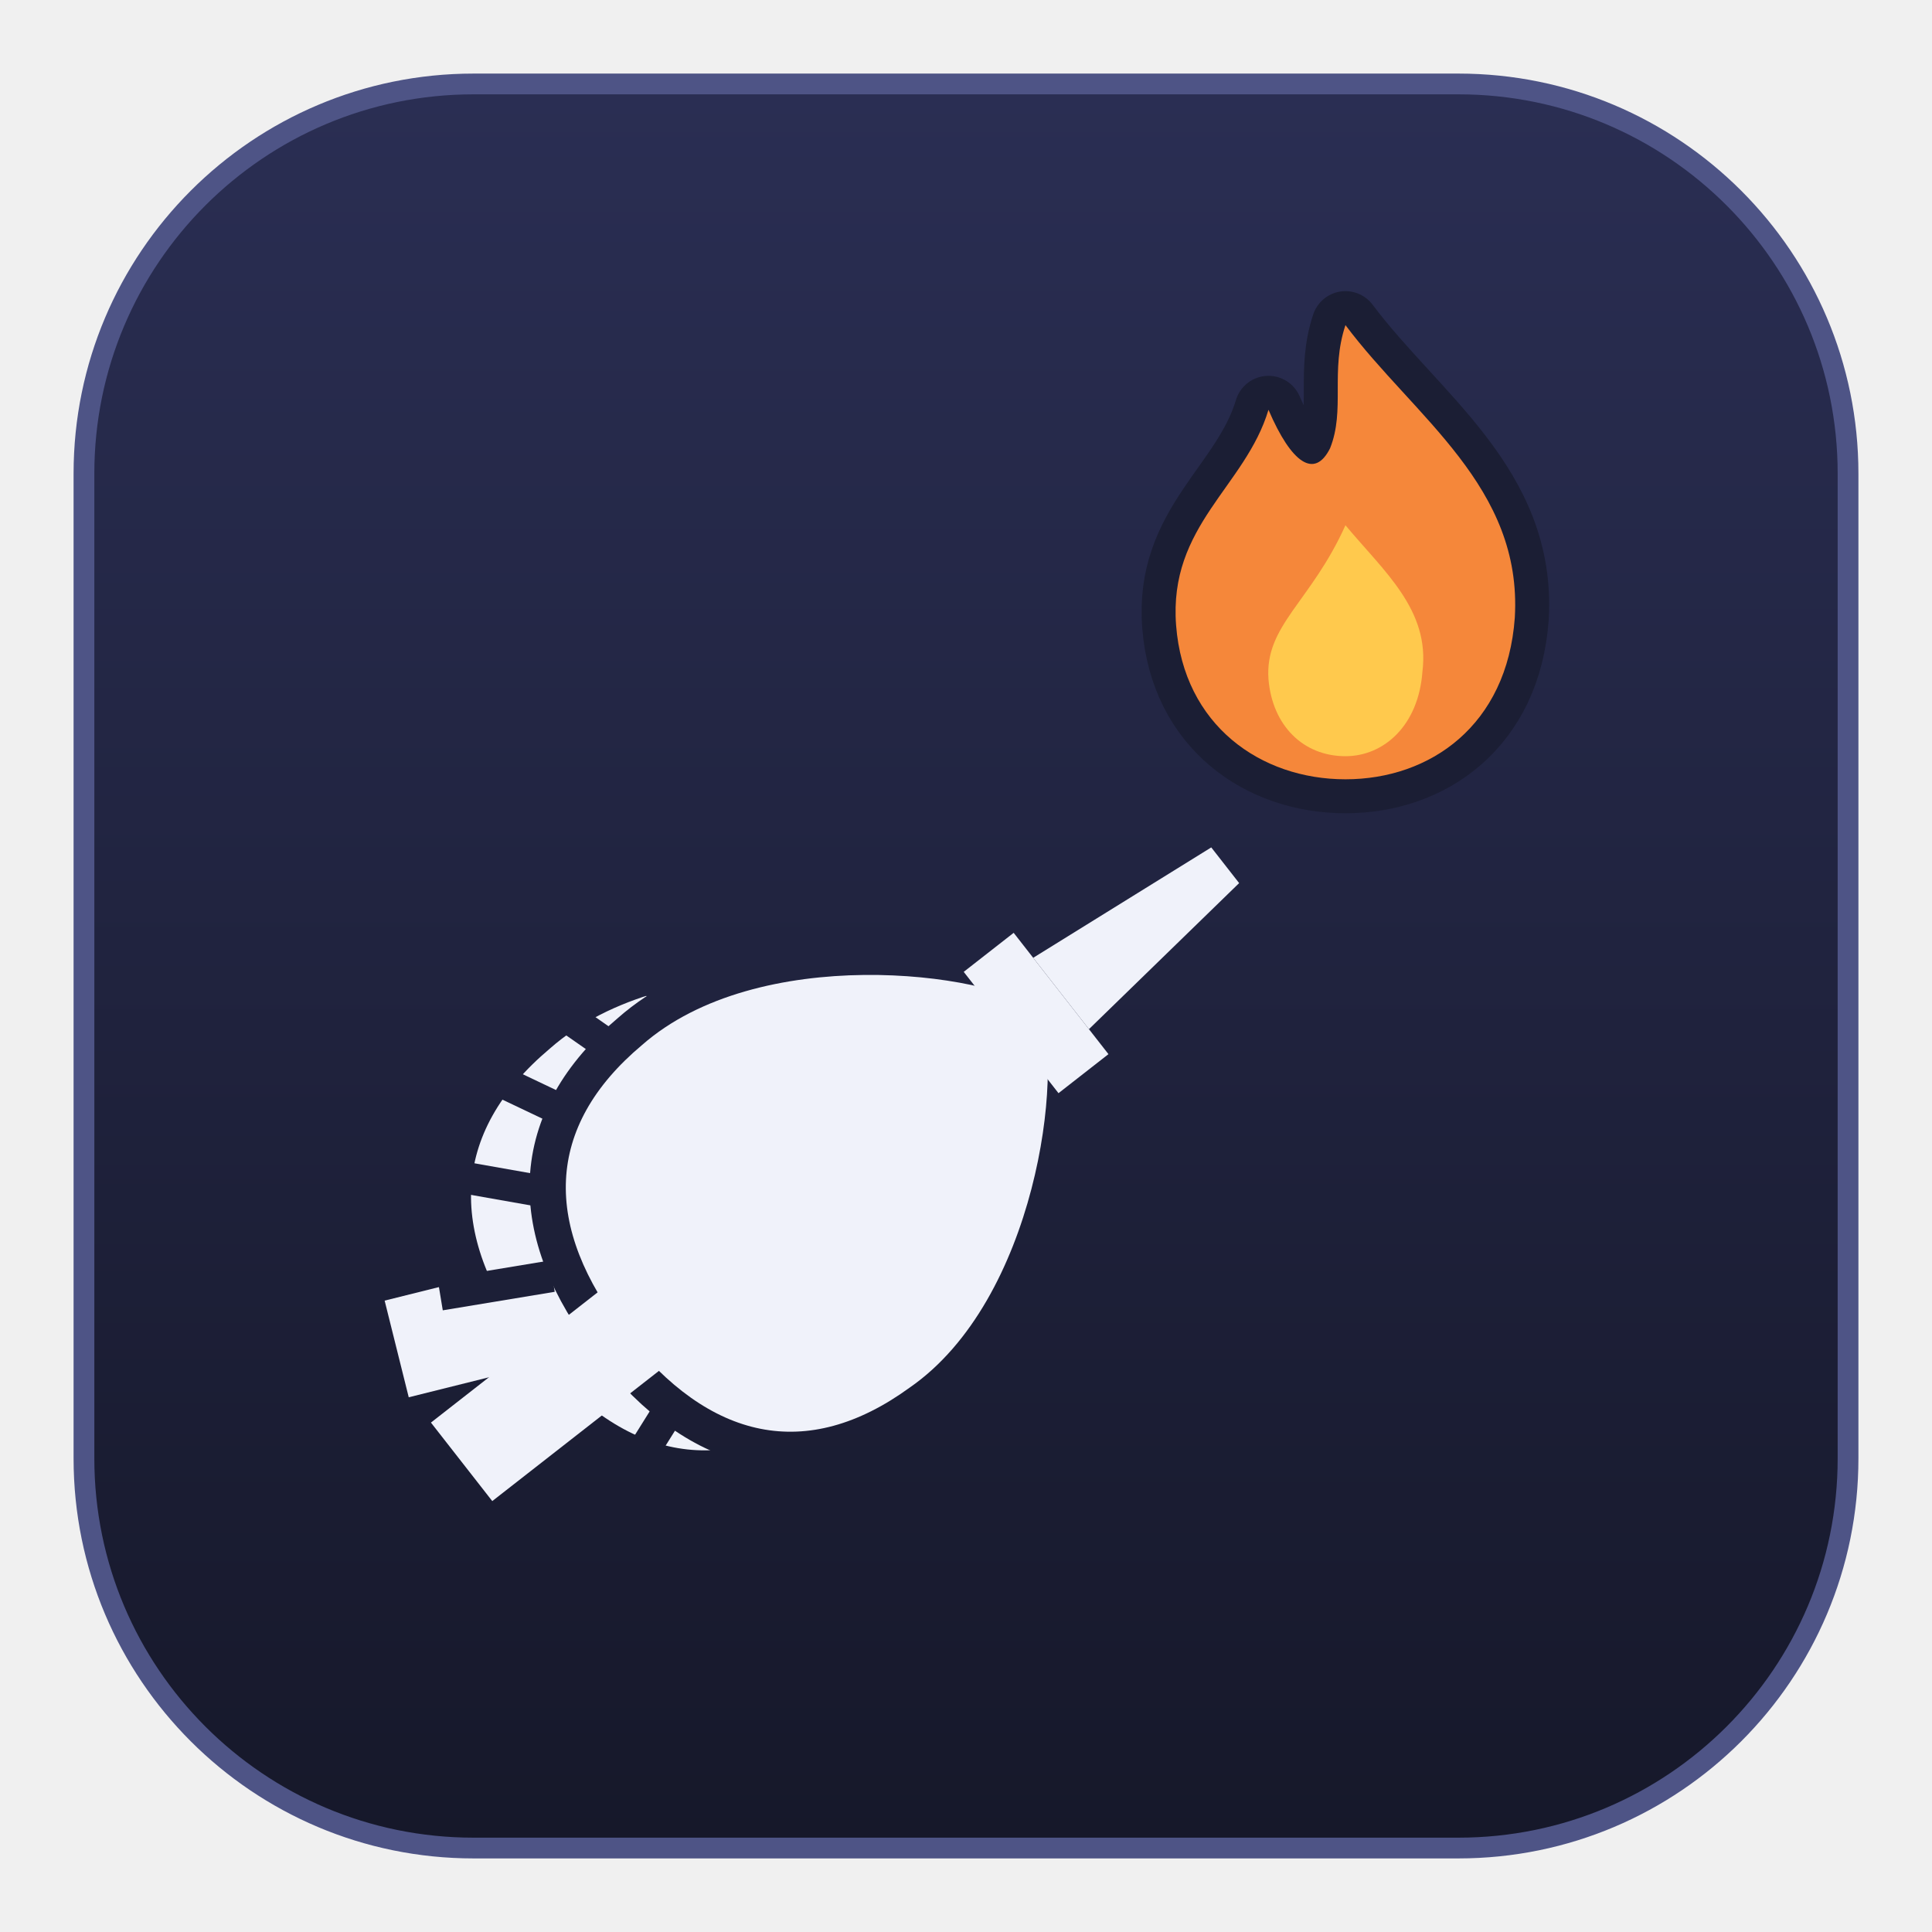
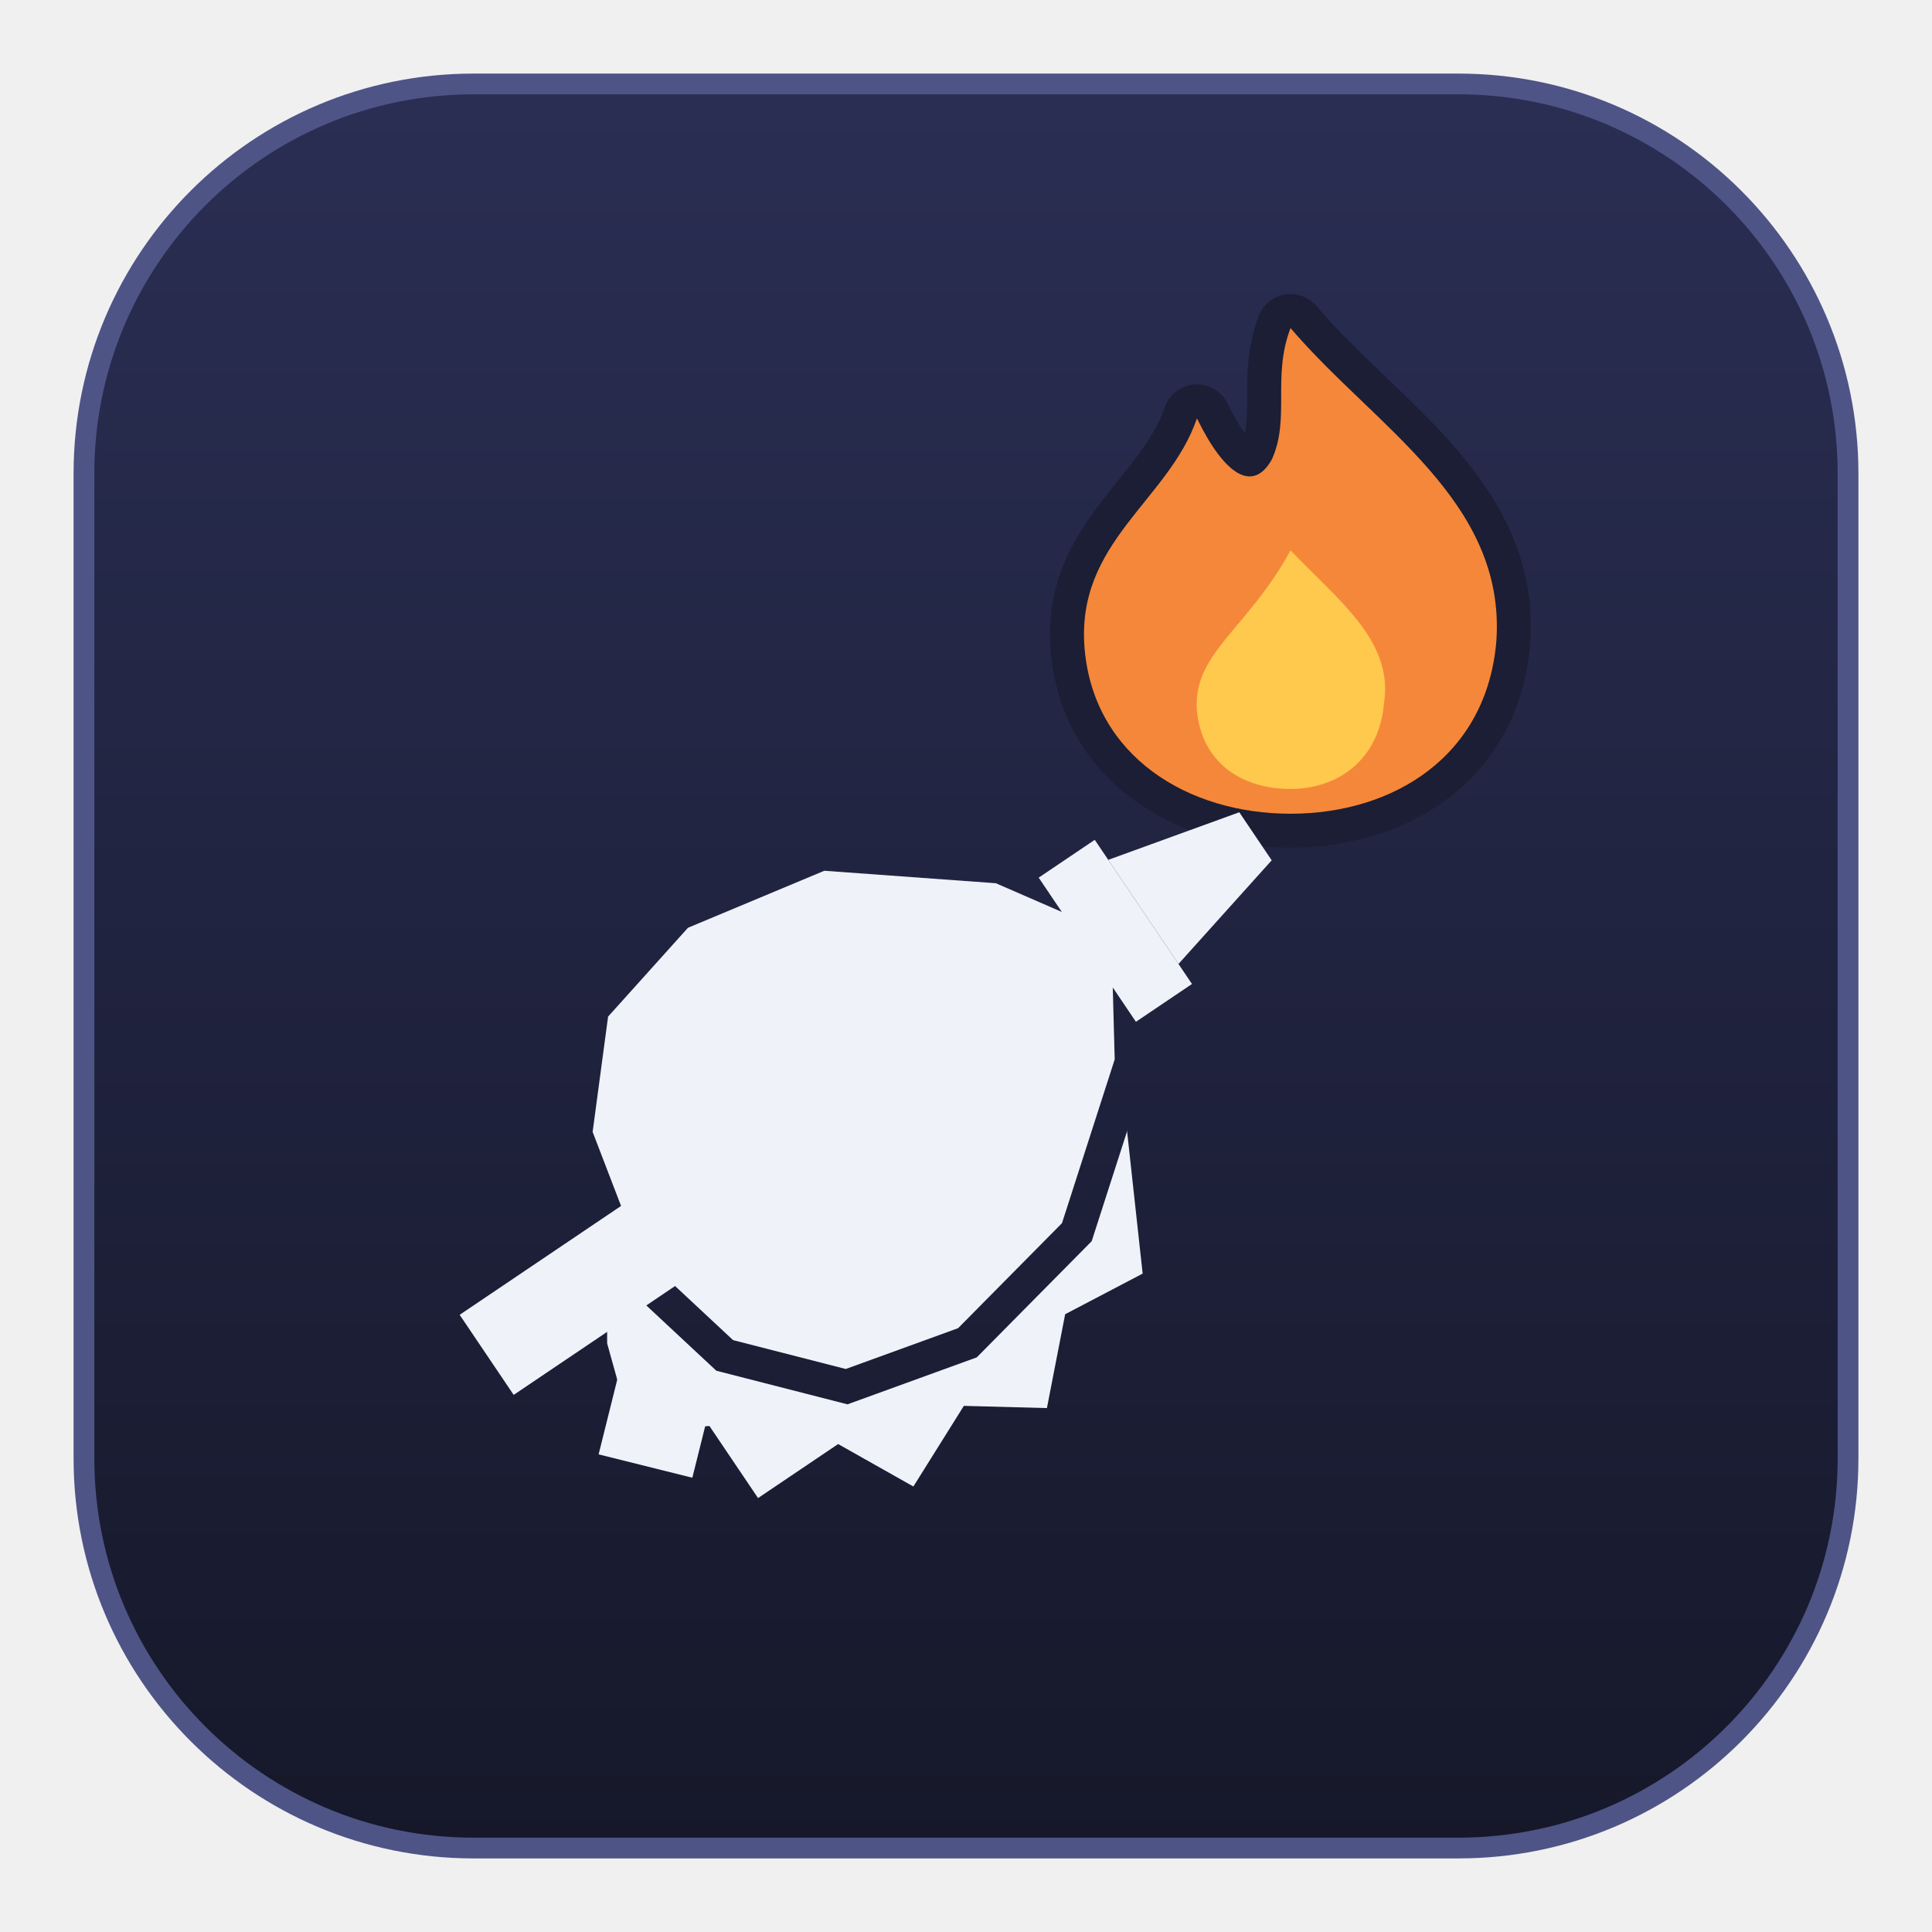
<svg xmlns="http://www.w3.org/2000/svg" viewBox="0 0 512 512" width="512" height="512">
  <defs>
    <linearGradient id="tile" x1="0" y1="0" x2="0" y2="1">
      <stop offset="0" stop-color="#2A2E53" />
      <stop offset="1" stop-color="#16182A" />
    </linearGradient>
-     <path id="board" d="M0 -64 C14 -60 50 -24 48 10 C47 38 30 52 0 52 C-30 52 -47 38 -48 10 C-50 -24 -14 -60 0 -64 Z" />
+     <path id="board" d="M0 -64 L22 -50 L44 -22 L50 8 L44 32 L26 48 L0 54 L-26 48 L-44 32 L-50 8 L-44 -22 L-22 -50 Z" />
    <mask id="leatherCut" maskUnits="userSpaceOnUse" x="-200" y="-200" width="400" height="400">
      <rect x="-200" y="-200" width="400" height="400" fill="#fff" />
-       <use href="#board" fill="#000" stroke="#000" stroke-width="16" />
-       <g stroke="#000" stroke-width="7">
-         <path d="M-54 -2 l-26 10" />
-         <path d="M-53 16 l-26 8" />
-         <path d="M-48 33 l-24 12" />
-         <path d="M-37 48 l-20 18" />
-         <path d="M-20 57 l-12 22" />
-         <path d="M0 60 l-2 24" />
-         <path d="M20 57 l8 22" />
-         <path d="M37 48 l18 18" />
-       </g>
+       <use href="#board" fill="#000" stroke="#000" stroke-width="14" stroke-linejoin="miter" />
    </mask>
  </defs>
  <rect x="22.25" y="22.25" width="467.5" height="467.5" rx="103.25" fill="url(#tile)" stroke="#4E5486" stroke-width="5.5" />
-   <g transform="translate(356.56 165.72) scale(1.02)">
-     <path id="flame" d="M0 -78 C18 -54 46 -36 44 -2 C42 26 22 40 0 40 C-22 40 -42 26 -44 0 C-46 -26 -26 -36 -20 -56 C-14 -42 -8 -38 -4 -46 C0 -56 -4 -66 0 -78 Z" fill="none" stroke="#1B1E34" stroke-width="17.65" stroke-linejoin="round" />
-     <path d="M0 -78 C18 -54 46 -36 44 -2 C42 26 22 40 0 40 C-22 40 -42 26 -44 0 C-46 -26 -26 -36 -20 -56 C-14 -42 -8 -38 -4 -46 C0 -56 -4 -66 0 -78 Z" fill="#F5873A" />
-     <path d="M0 -26 C10 -14 22 -4 20 12 C19 26 10 34 0 34 C-11 34 -19 26 -20 14 C-21 0 -9 -6 0 -26 Z" fill="#FFC94D" />
+   <g transform="translate(342 172) scale(1.24)">
+     <path d="M 0 -68.6 C 18 -47.5 46 -31.7 44 -1.8 C 42 22.9 22 35.2 0 35.2 C -22 35.2 -42 22.9 -44 0 C -46 -22.9 -26 -31.7 -20 -49.3 C -14 -37 -8 -33.4 -4 -40.5 C 0 -49.3 -4 -58.1 0 -68.6 Z" fill="none" stroke="#1B1E34" stroke-width="14.52" stroke-linejoin="round" />
+     <path d="M 0 -68.6 C 18 -47.5 46 -31.7 44 -1.8 C 42 22.9 22 35.2 0 35.2 C -22 35.2 -42 22.9 -44 0 C -46 -22.9 -26 -31.7 -20 -49.3 C -14 -37 -8 -33.4 -4 -40.5 C 0 -49.3 -4 -58.1 0 -68.6 Z" fill="#F5873A" />
+     <path d="M 0 -21.1 C 10 -10.6 22 -1.8 20 11.4 C 19 23.8 10 29.9 0 29.9 C -11 29.9 -19 23.8 -20 13.2 C -21 0.9 -9 -4.4 0 -21.1 Z" fill="#FFC94D" />
  </g>
-   <g fill="#F0F2FA" transform="translate(215 315) rotate(52) scale(1.2)">
+   <g fill="#F0F2FA" transform="translate(226.6 293.2) rotate(56) scale(1.28)">
    <g mask="url(#leatherCut)">
-       <g transform="translate(-10 16) scale(1.04)">
-         <use href="#board" />
-       </g>
-       <polygon points="-11,48 11,48 11,100 -11,100" transform="rotate(24 0 30)" />
+       <polygon points="24,-50 62,-30 60,-12 74,2 64,16 72,34 56,42 56,62 38,62 30,76 12,70 0,62 0,0" />
+       <polygon points="-10,44 10,44 10,92 -10,92" transform="rotate(-42 0 36)" />
    </g>
    <use href="#board" />
-     <polygon points="-11,48 11,48 11,98 -11,98" />
-     <polygon points="-17,-70 17,-70 17,-56 -17,-56" />
-     <polygon points="-10,-70 10,-70 5,-116 -5,-116" />
+     <polygon points="-10,44 10,44 10,92 -10,92" />
+     <polygon points="-18,-72 18,-72 18,-58 -18,-58" />
+     <polygon points="-13,-72 13,-72 6,-100 -6,-100" />
  </g>
</svg>
